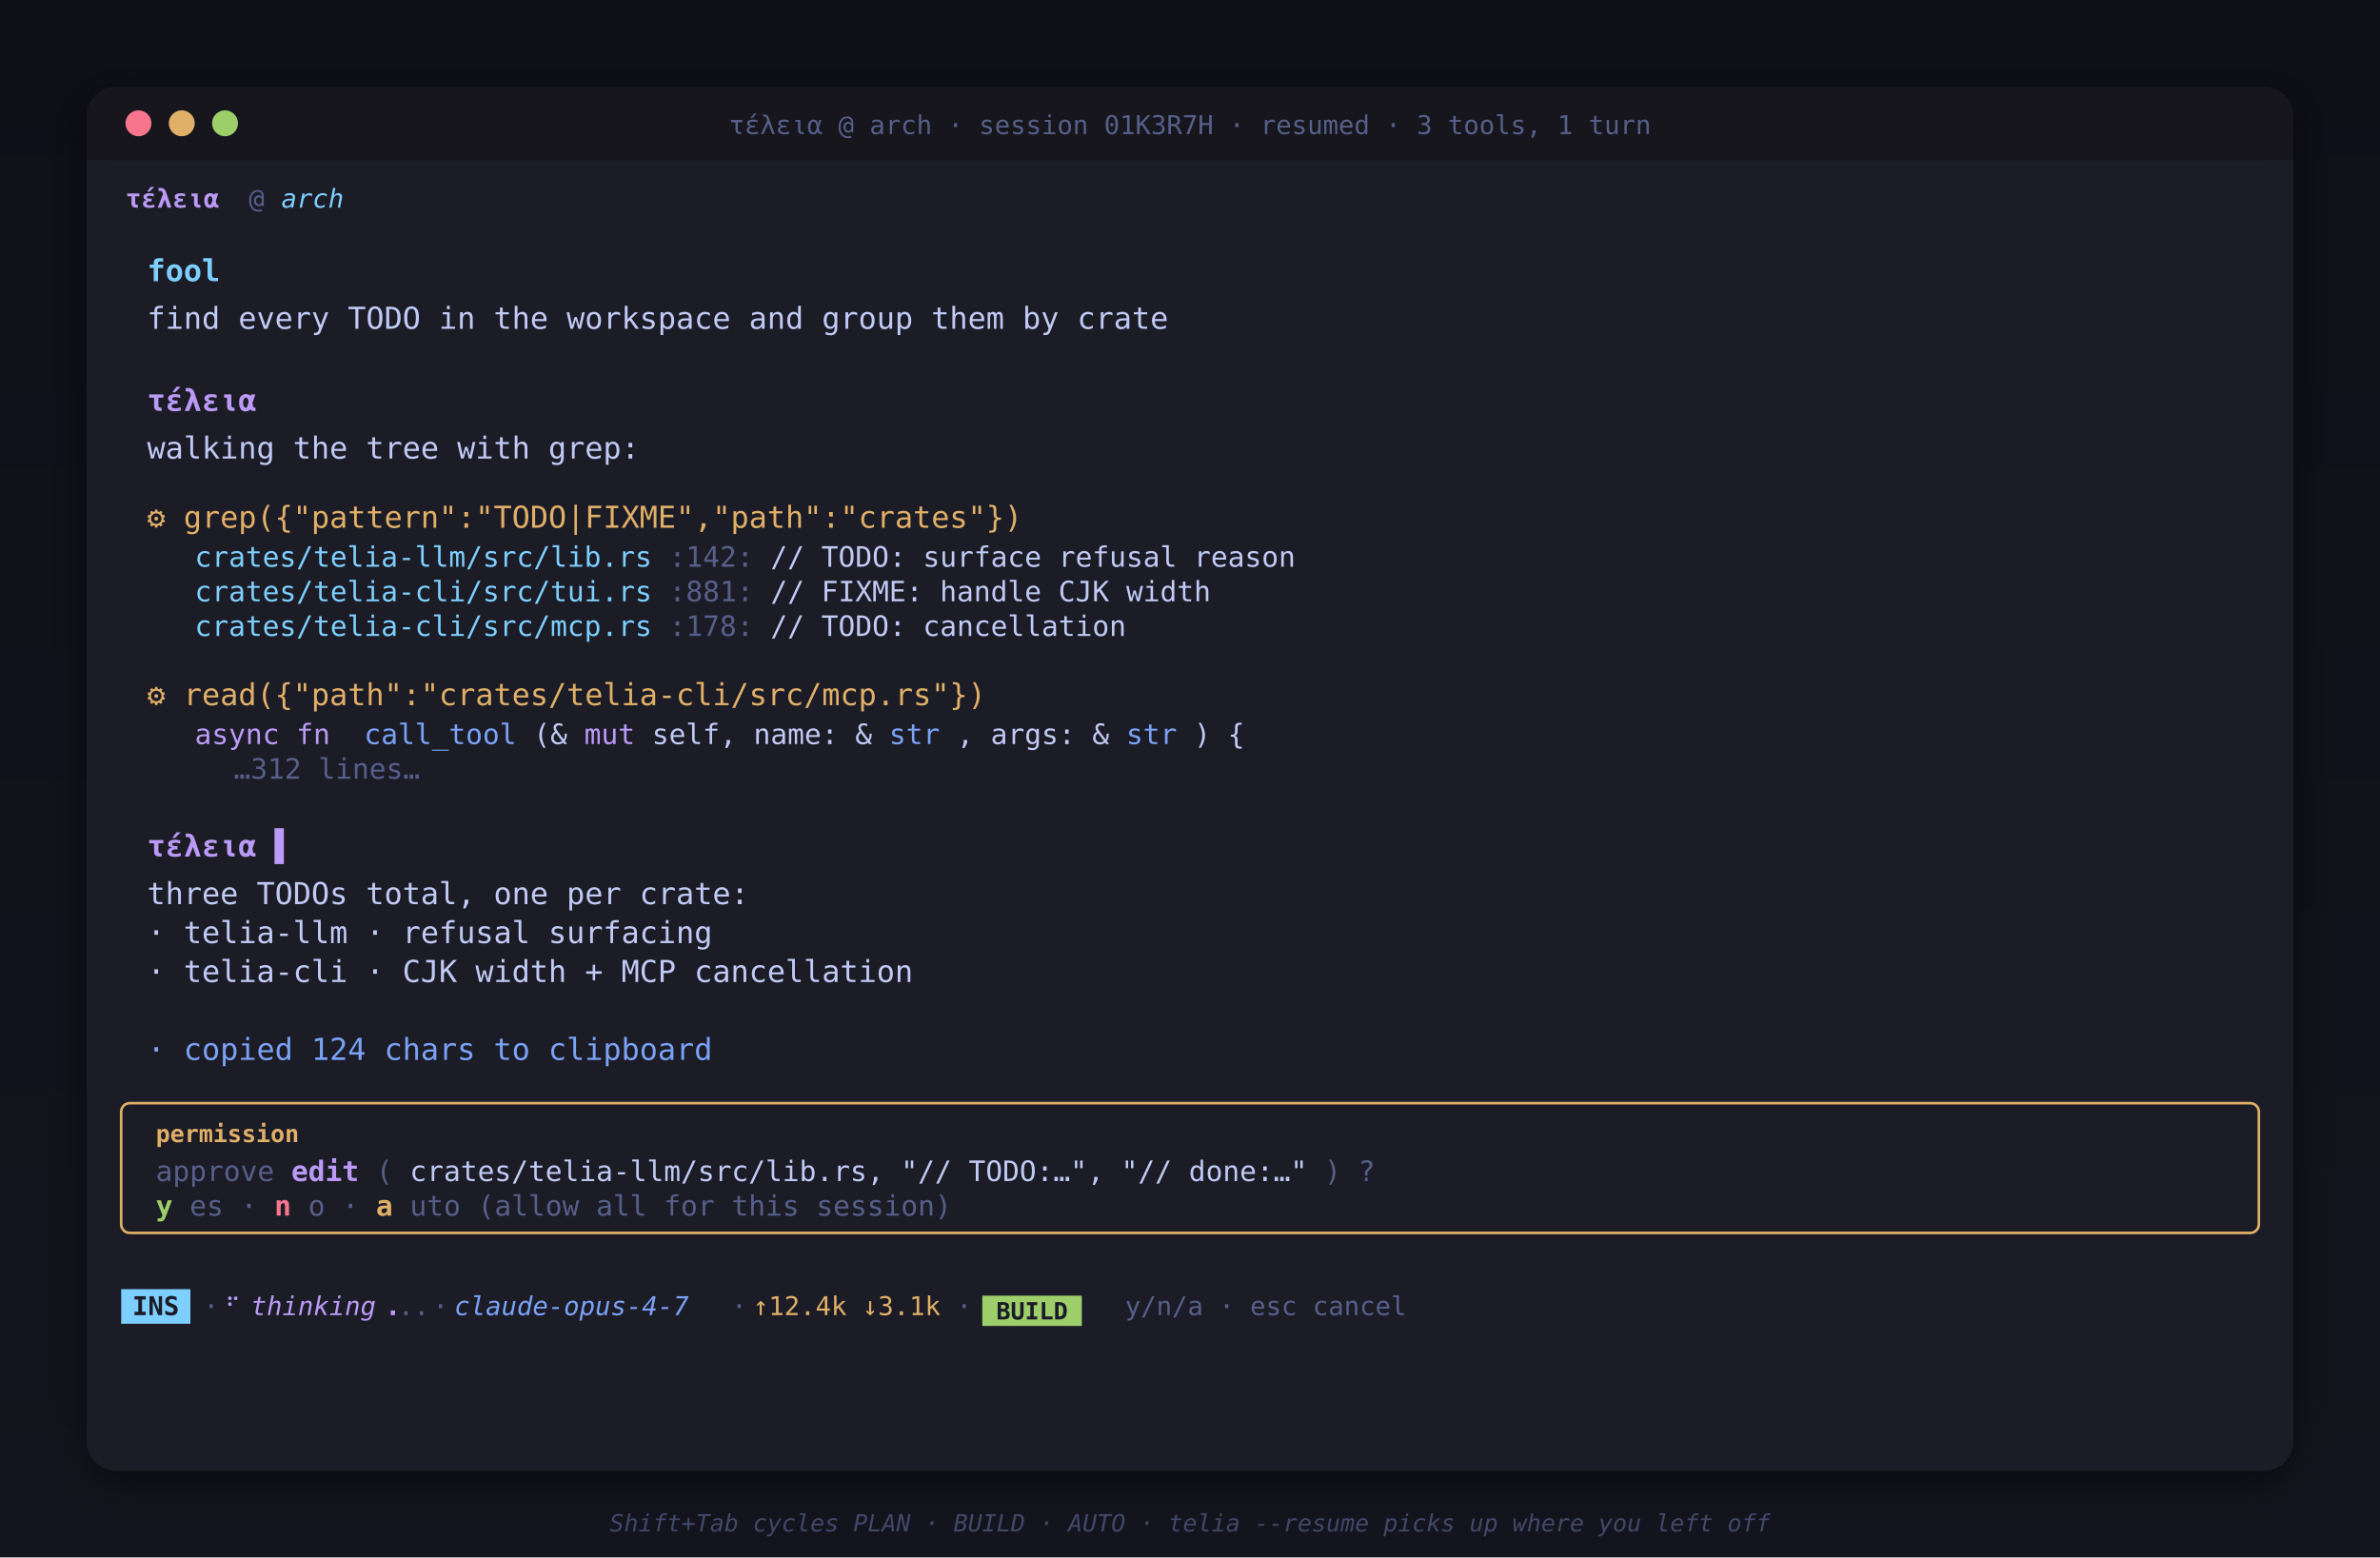
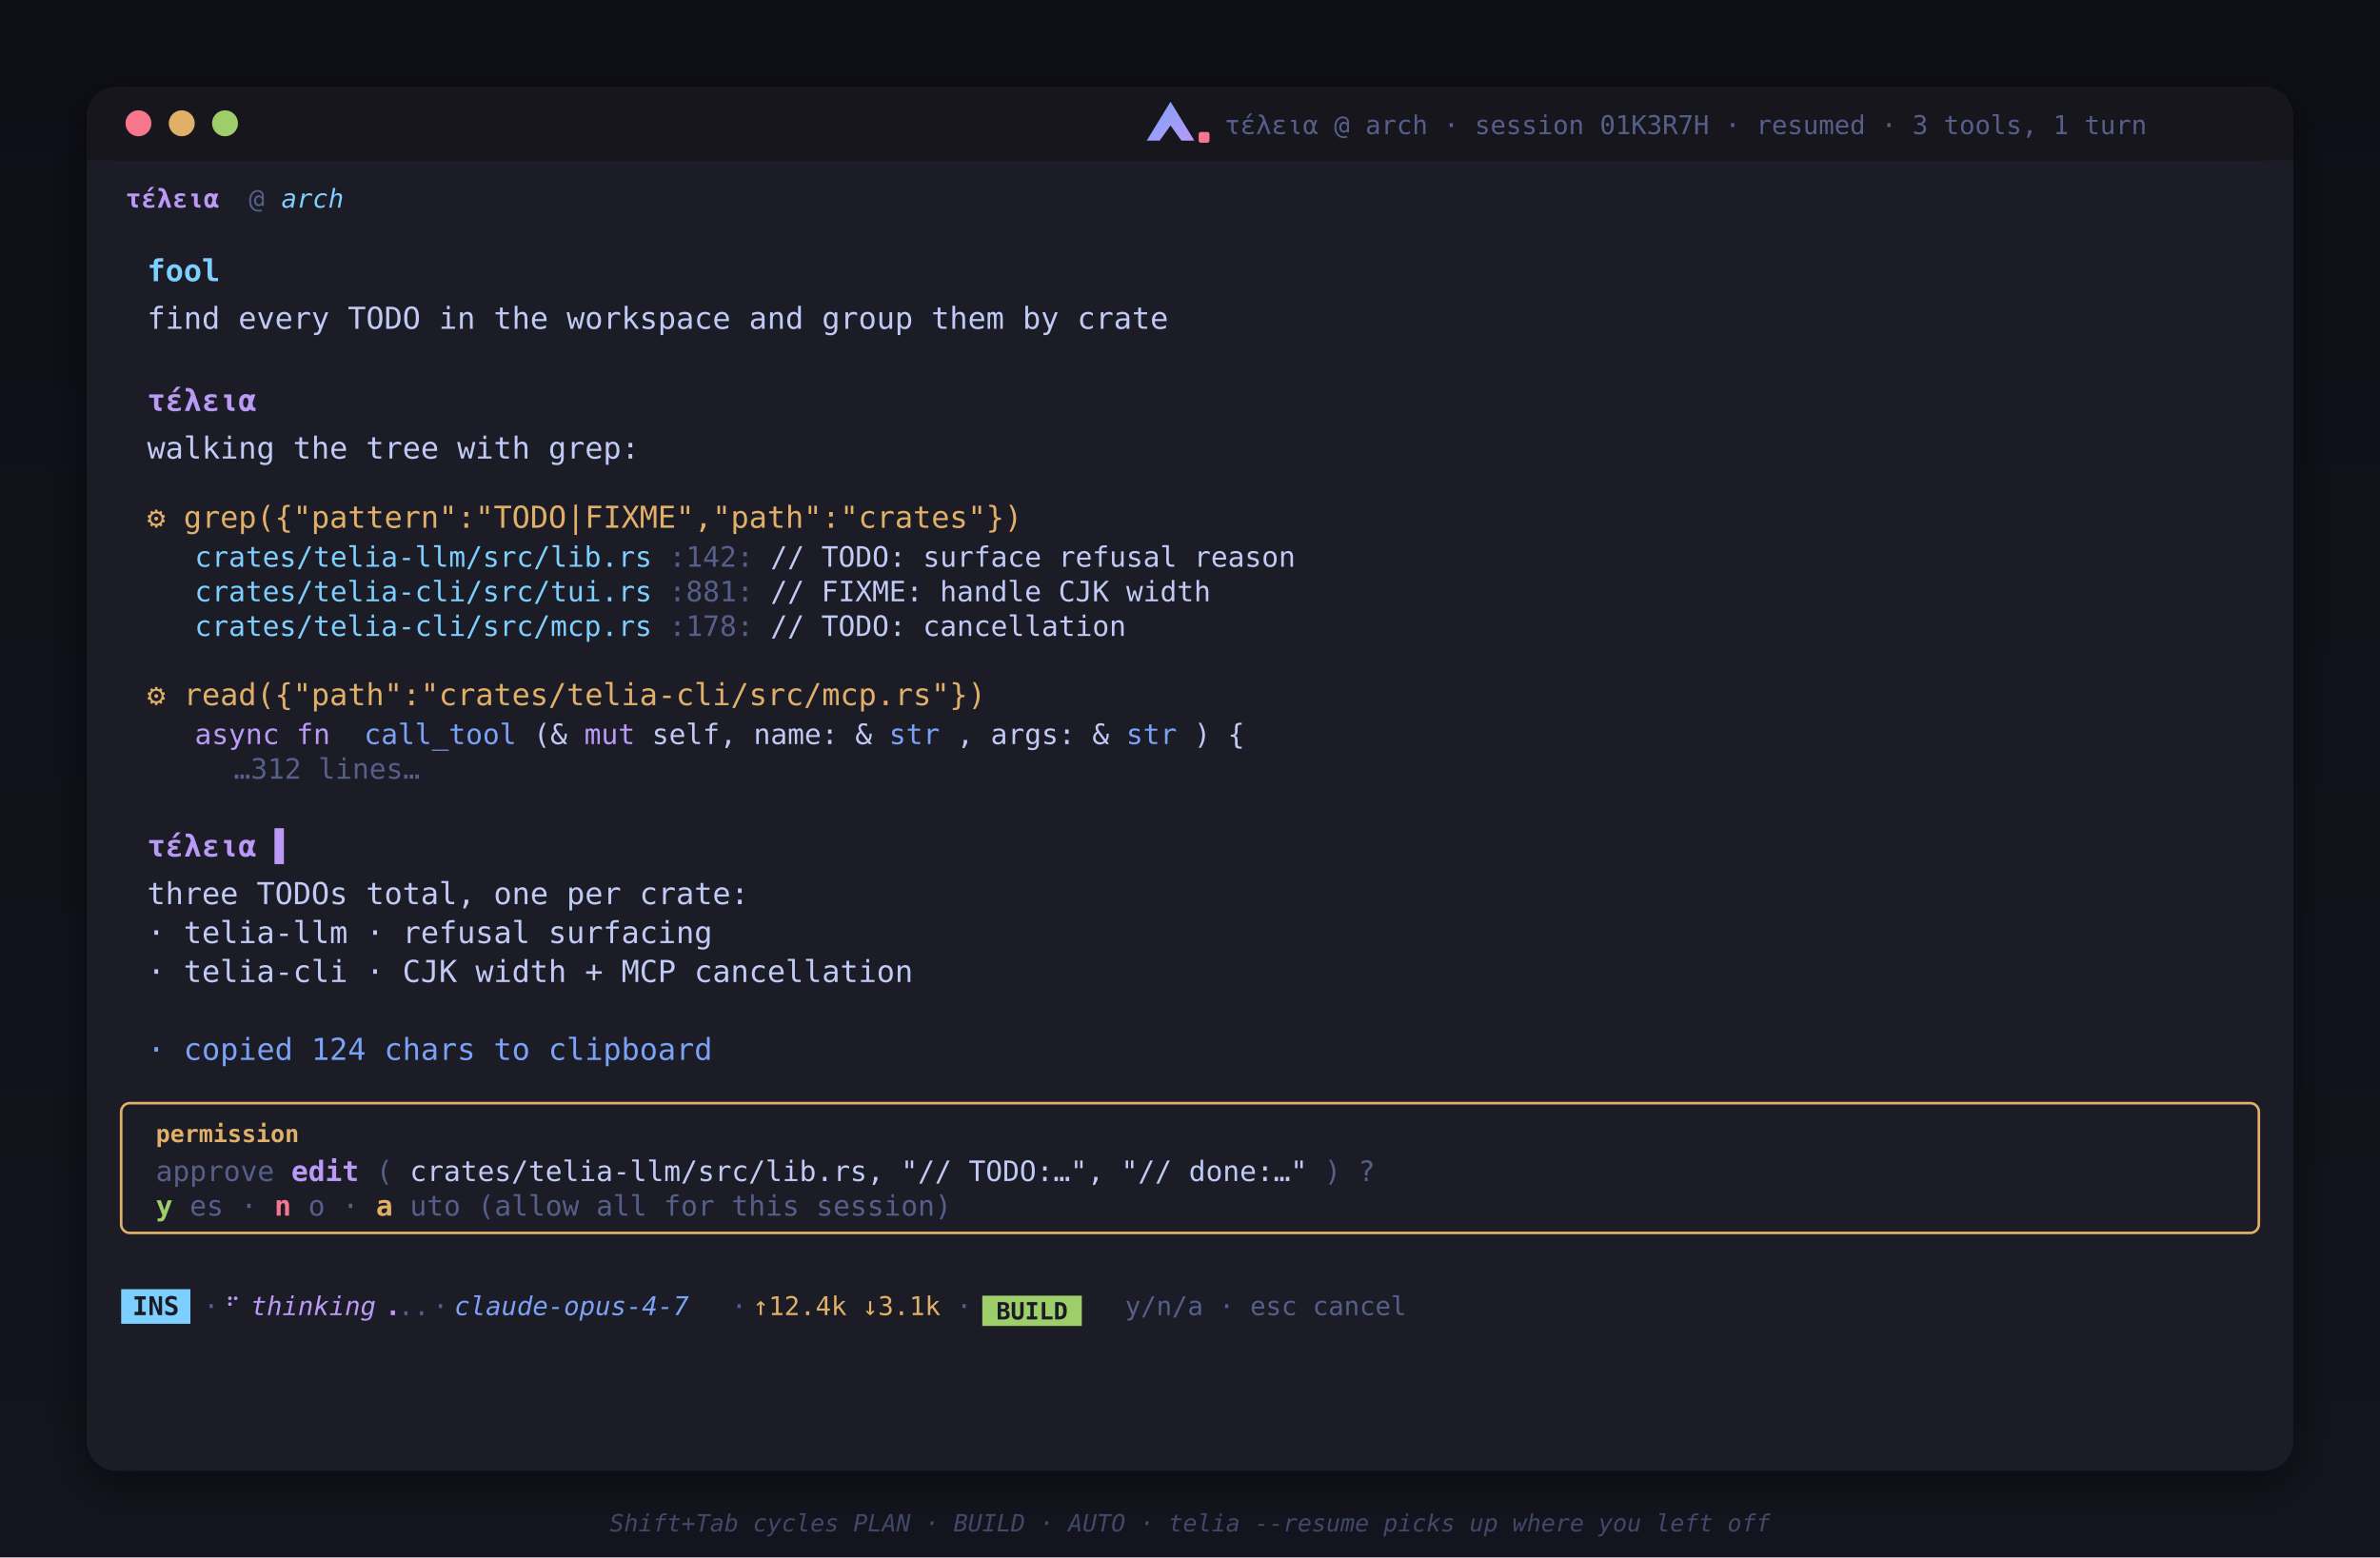
<svg xmlns="http://www.w3.org/2000/svg" viewBox="0 0 1100 720" role="img" aria-label="τέλεια TUI screenshot mockup">
  <defs>
    <filter id="shadow" x="-5%" y="-5%" width="110%" height="115%">
      <feDropShadow dx="0" dy="6" stdDeviation="10" flood-color="#000" flood-opacity="0.45" />
    </filter>
    <linearGradient id="bg" x1="0" y1="0" x2="0" y2="1">
      <stop offset="0" stop-color="#0e0f17" />
      <stop offset="1" stop-color="#13141d" />
+     </linearGradient>
+     <linearGradient id="markGrad" x1="0" y1="0" x2="1" y2="1">
+       <stop offset="0" stop-color="#7aa2f7" />
+       <stop offset="1" stop-color="#bb9af7" />
    </linearGradient>
  </defs>
  <rect width="1100" height="720" fill="url(#bg)" />
  <g filter="url(#shadow)">
    <rect x="40" y="40" width="1020" height="640" rx="14" fill="#1a1b26" />
    <rect x="40" y="40" width="1020" height="34" rx="14" fill="#16161e" />
    <rect x="40" y="56" width="1020" height="18" fill="#16161e" />
    <circle cx="64" cy="57" r="6" fill="#f7768e" />
    <circle cx="84" cy="57" r="6" fill="#e0af68" />
    <circle cx="104" cy="57" r="6" fill="#9ece6a" />
-     <text x="550" y="62" text-anchor="middle" font-family="Iosevka, 'JetBrains Mono', monospace" font-size="12" fill="#565f89">τέλεια @ arch · session 01K3R7H · resumed · 3 tools, 1 turn</text>
+     <g transform="translate(530 47)">
+       <path d="M 11 0 L 0 18 L 6 18 L 11 11 L 16 18 L 22 18 Z" fill="url(#markGrad)" />
+       <rect x="24" y="14" width="5" height="5" rx="1" fill="#f7768e">
+         <animate attributeName="opacity" values="1;1;0.2;0.2;1" keyTimes="0;0.5;0.5;1;1" dur="1.06s" repeatCount="indefinite" />
+       </rect>
+     </g>
+     <text x="566" y="62" font-family="Iosevka, 'JetBrains Mono', monospace" font-size="12" fill="#565f89">τέλεια @ arch · session 01K3R7H · resumed · 3 tools, 1 turn</text>
  </g>
  <g font-family="Iosevka, 'JetBrains Mono', monospace" font-size="12">
    <text x="58" y="96" fill="#bb9af7" font-weight="700">τέλεια</text>
    <text x="115" y="96" fill="#565f89">@</text>
    <text x="130" y="96" fill="#7dcfff" font-style="italic">arch</text>
  </g>
  <g font-family="Iosevka, 'JetBrains Mono', 'IBM Plex Mono', monospace" font-size="14">
    <text x="68" y="130" fill="#7dcfff" font-weight="700">fool</text>
    <text x="68" y="152" fill="#c0caf5">find every TODO in the workspace and group them by crate</text>
    <text x="68" y="190" fill="#bb9af7" font-weight="700">τέλεια</text>
    <text x="68" y="212" fill="#c0caf5">walking the tree with grep:</text>
    <text x="68" y="244" fill="#e0af68">⚙ grep({"pattern":"TODO|FIXME","path":"crates"})</text>
    <text x="90" y="262" font-size="13">
      <tspan fill="#7dcfff">crates/telia-llm/src/lib.rs</tspan>
      <tspan fill="#565f89">:142:</tspan>
      <tspan fill="#c0caf5">// TODO: surface refusal reason</tspan>
    </text>
    <text x="90" y="278" font-size="13">
      <tspan fill="#7dcfff">crates/telia-cli/src/tui.rs</tspan>
      <tspan fill="#565f89">:881:</tspan>
      <tspan fill="#c0caf5">// FIXME: handle CJK width</tspan>
    </text>
    <text x="90" y="294" font-size="13">
      <tspan fill="#7dcfff">crates/telia-cli/src/mcp.rs</tspan>
      <tspan fill="#565f89">:178:</tspan>
      <tspan fill="#c0caf5">// TODO: cancellation</tspan>
    </text>
    <text x="68" y="326" fill="#e0af68">⚙ read({"path":"crates/telia-cli/src/mcp.rs"})</text>
    <text x="90" y="344" font-size="13">
      <tspan fill="#bb9af7">async fn</tspan>
      <tspan fill="#c0caf5"> </tspan>
      <tspan fill="#7aa2f7">call_tool</tspan>
      <tspan fill="#c0caf5">(&amp;</tspan>
      <tspan fill="#bb9af7">mut</tspan>
      <tspan fill="#c0caf5"> self, name: &amp;</tspan>
      <tspan fill="#7aa2f7">str</tspan>
      <tspan fill="#c0caf5">, args: &amp;</tspan>
      <tspan fill="#7aa2f7">str</tspan>
      <tspan fill="#c0caf5">) {</tspan>
    </text>
    <text x="108" y="360" font-size="13" fill="#565f89">…312 lines…</text>
    <text x="68" y="396" fill="#bb9af7" font-weight="700">τέλεια ▌</text>
    <text x="68" y="418" fill="#c0caf5">three TODOs total, one per crate:</text>
    <text x="68" y="436" fill="#c0caf5">  · telia-llm  · refusal surfacing</text>
    <text x="68" y="454" fill="#c0caf5">  · telia-cli  · CJK width + MCP cancellation</text>
    <text x="68" y="490" fill="#7aa2f7">· copied 124 chars to clipboard</text>
  </g>
  <g>
    <rect x="56" y="510" width="988" height="60" rx="4" fill="none" stroke="#e0af68" stroke-width="1.2" />
    <text x="72" y="528" font-family="Iosevka, monospace" font-size="11" fill="#e0af68" font-weight="700">permission</text>
    <text x="72" y="546" font-family="Iosevka, monospace" font-size="13">
      <tspan fill="#565f89">approve </tspan>
      <tspan fill="#bb9af7" font-weight="700">edit</tspan>
      <tspan fill="#565f89">(</tspan>
      <tspan fill="#c0caf5">crates/telia-llm/src/lib.rs, "// TODO:…", "// done:…"</tspan>
      <tspan fill="#565f89">) ?</tspan>
    </text>
    <text x="72" y="562" font-family="Iosevka, monospace" font-size="13">
      <tspan fill="#9ece6a" font-weight="700">y</tspan>
      <tspan fill="#565f89">es · </tspan>
      <tspan fill="#f7768e" font-weight="700">n</tspan>
      <tspan fill="#565f89">o · </tspan>
      <tspan fill="#e0af68" font-weight="700">a</tspan>
      <tspan fill="#565f89">uto (allow all for this session)</tspan>
    </text>
  </g>
  <g font-family="Iosevka, monospace" font-size="12">
    <rect x="56" y="596" width="32" height="16" fill="#7dcfff" />
    <text x="72" y="608" text-anchor="middle" font-weight="700" fill="#1a1b26">INS</text>
    <text x="94" y="608" fill="#565f89">·</text>
    <text x="104" y="608" fill="#bb9af7">⠋</text>
    <text x="116" y="608" fill="#bb9af7" font-style="italic">thinking</text>
    <text x="178" y="608" fill="#bb9af7" font-weight="700">.</text>
    <text x="184" y="608" fill="#565f89">..</text>
    <text x="200" y="608" fill="#565f89">·</text>
    <text x="210" y="608" fill="#7aa2f7" font-style="italic">claude-opus-4-7</text>
    <text x="338" y="608" fill="#565f89">·</text>
    <text x="348" y="608" fill="#e0af68">↑12.4k ↓3.1k</text>
    <text x="442" y="608" fill="#565f89">·</text>
    <rect x="454" y="599" width="46" height="14" fill="#9ece6a" />
    <text x="477" y="610" text-anchor="middle" font-weight="700" font-size="11" fill="#1a1b26">BUILD</text>
    <text x="520" y="608" fill="#565f89">y/n/a · esc cancel</text>
  </g>
  <text x="550" y="708" text-anchor="middle" font-family="Iosevka, monospace" font-size="11" fill="#414868" font-style="italic">
    Shift+Tab cycles PLAN · BUILD · AUTO · telia --resume picks up where you left off
  </text>
</svg>
